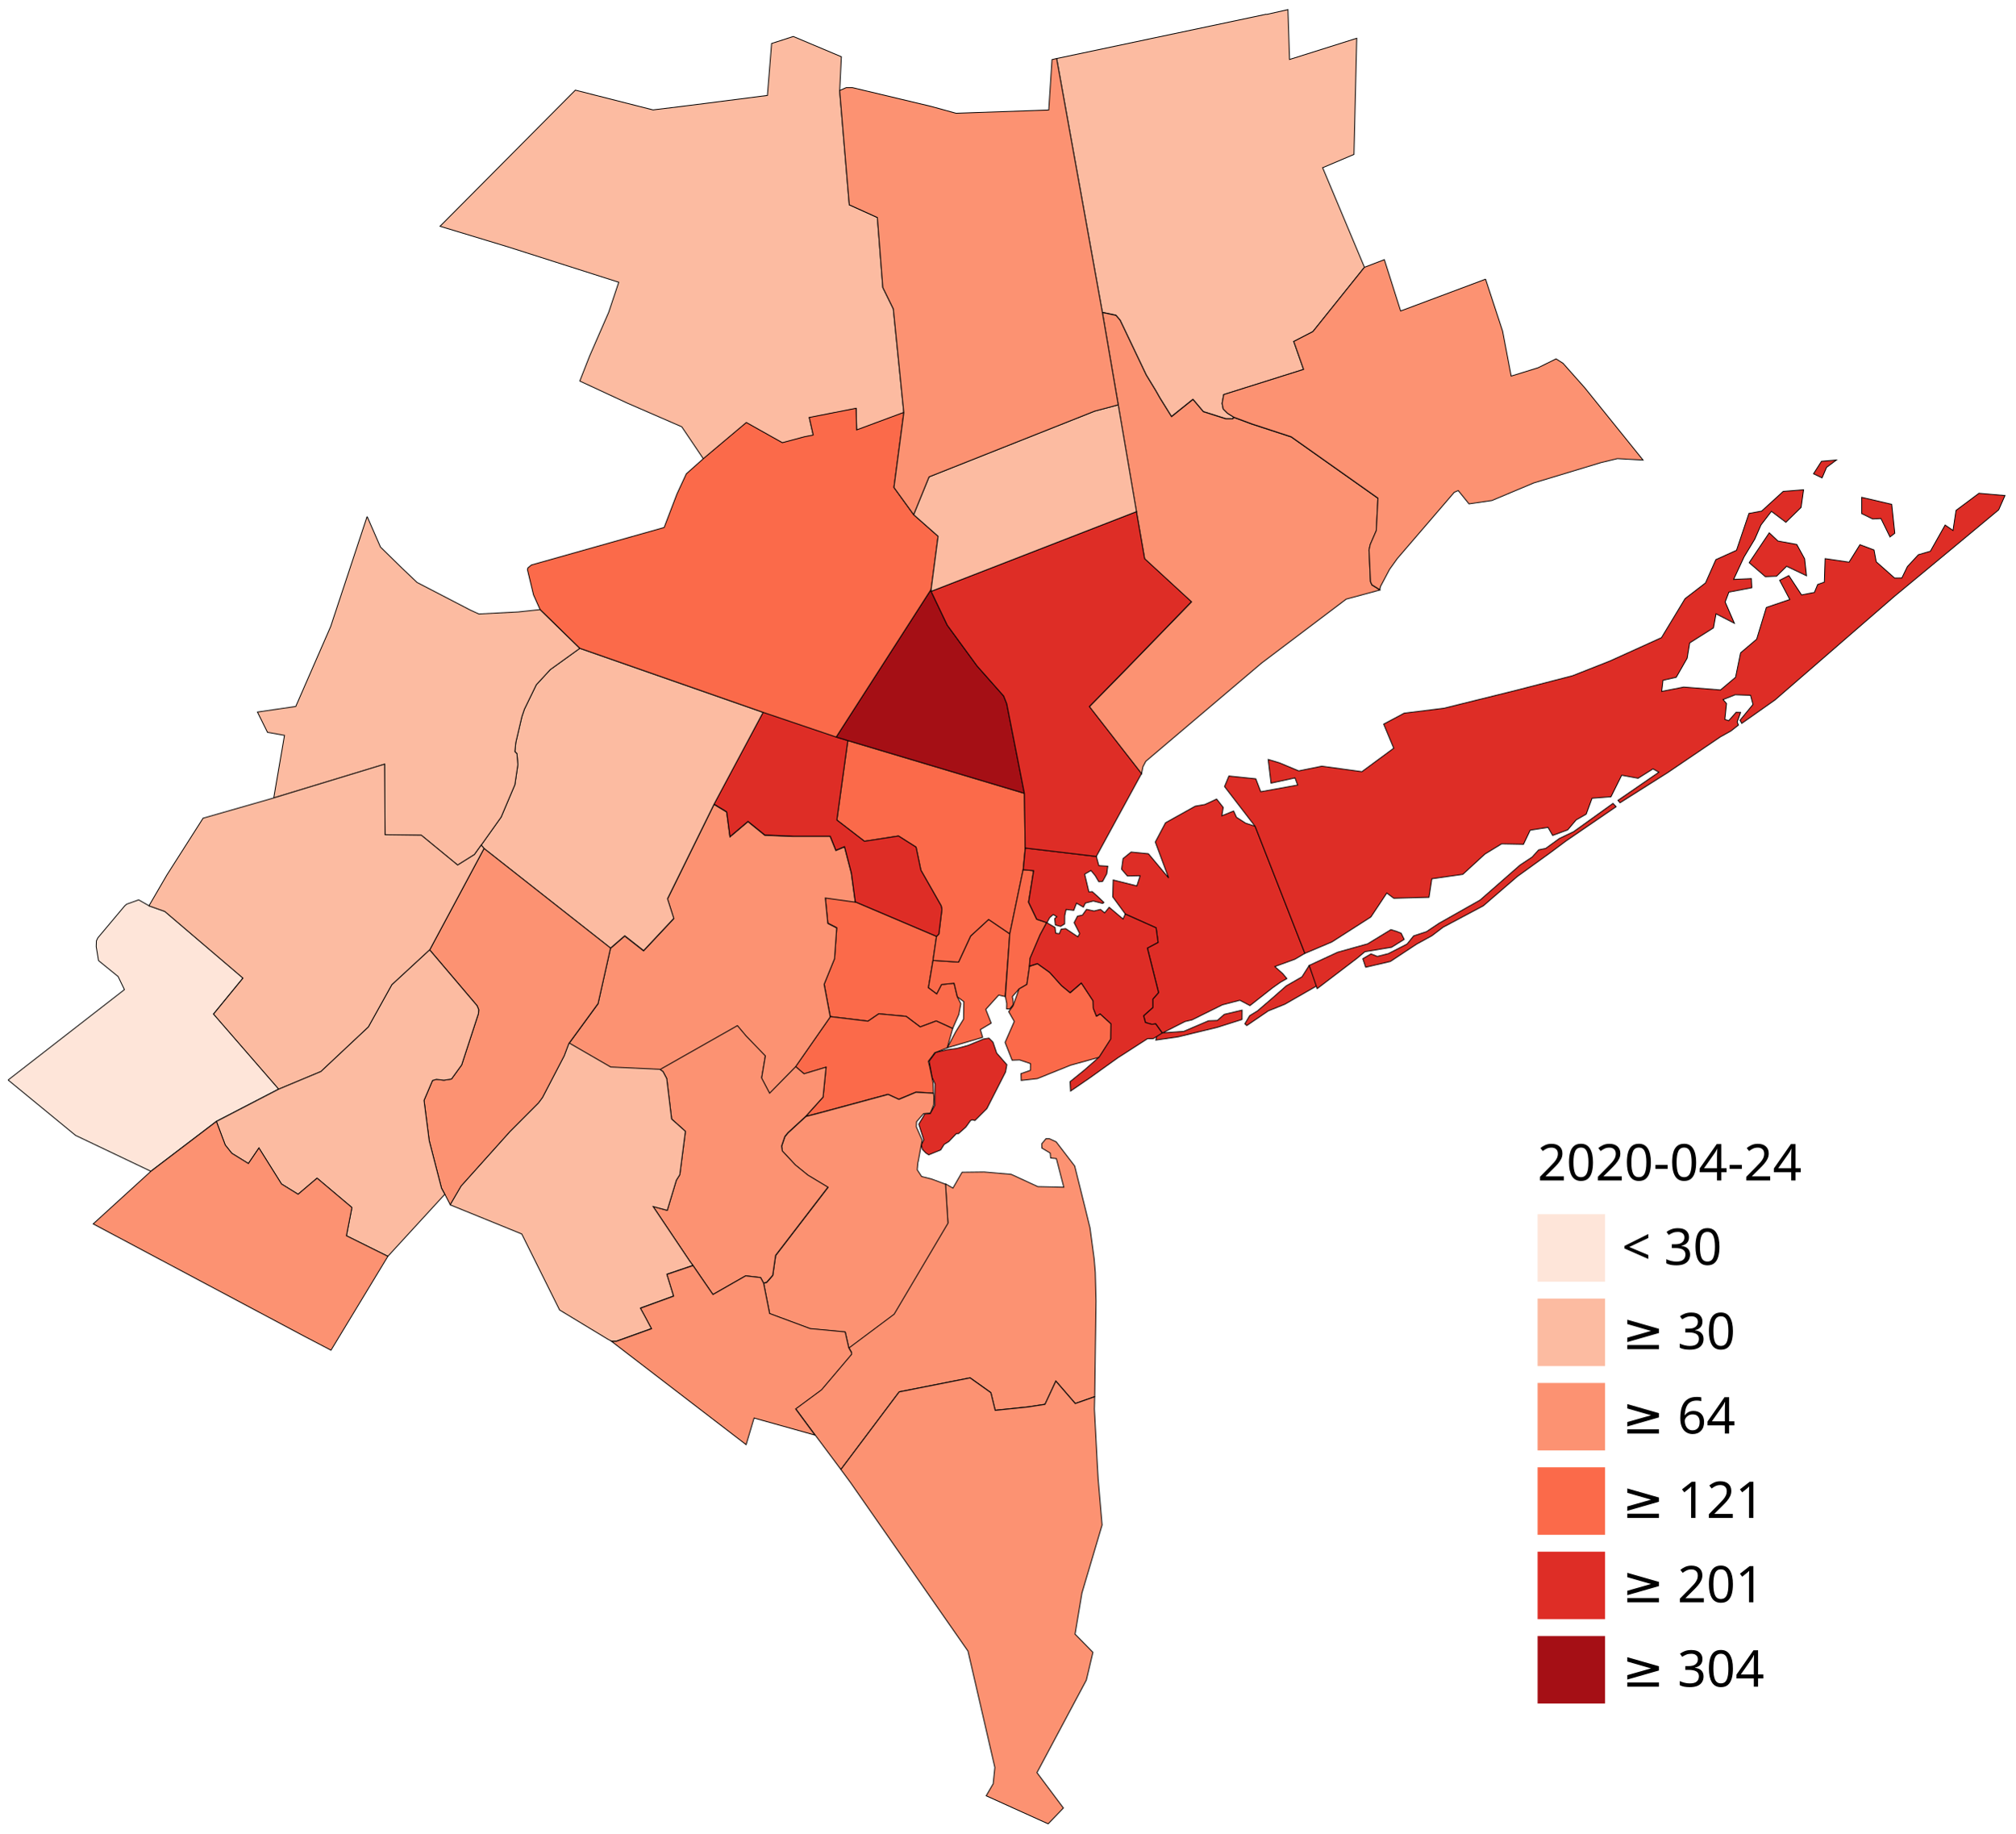
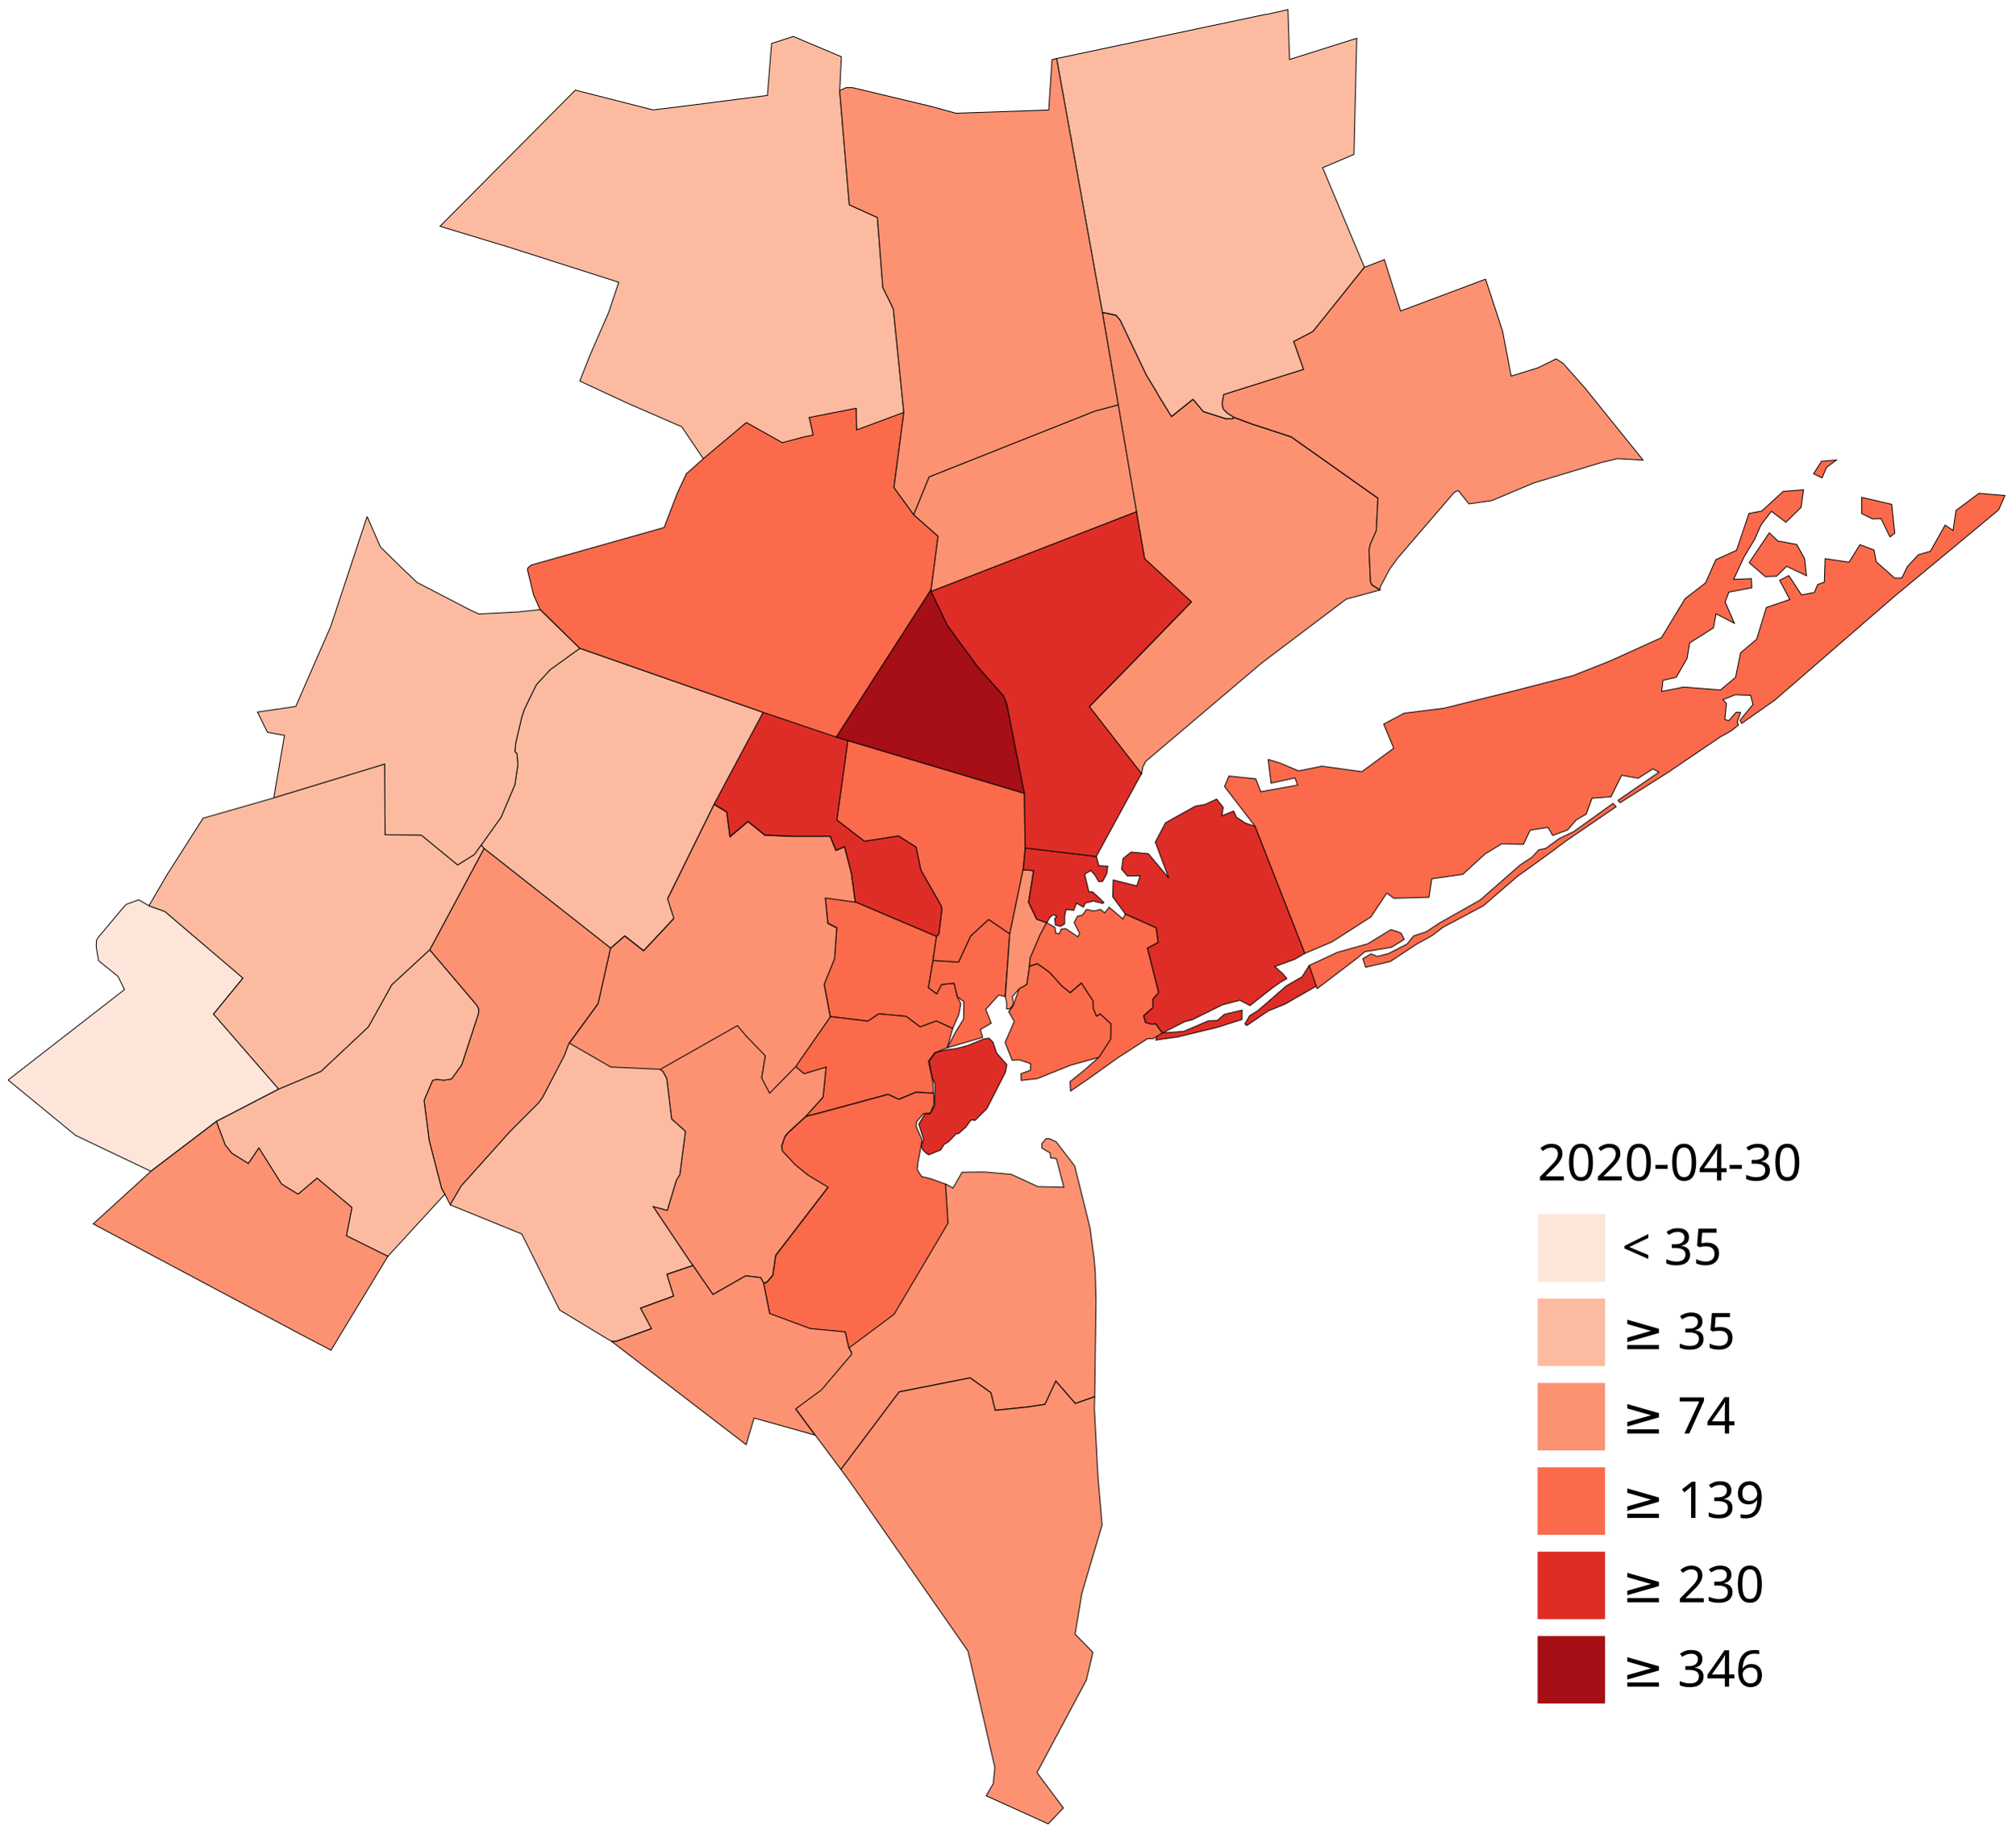
<svg xmlns="http://www.w3.org/2000/svg" id="svg4045" version="1.1" viewBox="0 0 316.019 287.485" height="1086.557" width="1194.401">
  <g transform="translate(108.116 49.338)" id="layer1">
    <g transform="matrix(4.55406 0 0 4.54983 -4052.057 -828.899)" id="g3993" stroke="#000" stroke-width="0.029">
      <path d="m 909.638,171.837 0.74,-0.168 0.055,1.719 2.314,-0.731 -0.095,4.002 -1.079,0.459 1.439,3.43 -1.776,2.218 -0.659,0.34 0.338,0.963 -2.75,0.867 -0.055,0.306 0.037,0.191 0.146,0.146 0.218,0.136 -0.032,0.05 h -0.241 l -0.775,-0.246 -0.357,-0.423 -0.739,0.594 -0.397,-0.639 -0.15,-0.264 -0.323,-0.531 -0.9,-1.89 -0.144,-0.168 -0.467,-0.1 -1.574,-8.743 7.224,-1.528" style="fill:#fcbba1" />
      <path d="m 904.534,185.29 -0.546,-3.182 0.467,0.1 0.144,0.168 0.9,1.89 0.323,0.531 0.15,0.264 0.397,0.639 0.739,-0.594 0.357,0.423 0.775,0.246 h 0.241 l 0.032,-0.05 0.626,0.233 1.351,0.442 2.988,2.115 -0.057,1.116 -0.209,0.481 -0.041,0.186 0.05,1.094 0.048,0.109 0.275,0.171 -1.159,0.314 -2.91,2.2 -3.992,3.389 -0.098,0.188 -0.05,0.247 -1.797,-2.312 1.252,-1.278 2.264,-2.334 -1.611,-1.483 -0.282,-1.623 -0.628,-3.68" style="fill:#fc9272" />
      <path d="m 917.183,180.958 0.587,1.792 0.295,1.549 0.926,-0.287 0.62,-0.307 0.241,0.154 0.747,0.843 2.008,2.492 -0.884,-0.05 -0.562,0.136 -2.314,0.7 -1.446,0.608 -0.788,0.115 -0.371,-0.459 -0.136,0.06 -1.961,2.283 -0.266,0.371 -0.314,0.594 -0.021,0.09 v 0.02 l -0.275,-0.171 -0.048,-0.109 -0.05,-1.094 0.041,-0.186 0.209,-0.481 0.057,-1.116 -2.988,-2.115 -1.351,-0.442 -0.626,-0.233 -0.218,-0.136 -0.146,-0.146 -0.037,-0.191 0.055,-0.306 2.75,-0.867 -0.338,-0.963 0.659,-0.34 1.776,-2.218 0.684,-0.262 0.56,1.769 2.927,-1.097" style="fill:#fc9272" />
      <path d="m 898.583,212.137 0.259,0.148 0.313,-0.546 0.762,-0.009 0.929,0.08 0.919,0.424 0.894,0.021 -0.255,-0.987 -0.198,-0.021 -0.014,-0.169 -0.286,-0.171 -0.007,-0.149 0.089,-0.105 0.055,-0.07 h 0.121 l 0.232,0.107 0.639,0.835 0.385,1.55 0.13,0.535 0.011,0.04 0.144,1.075 0.039,0.467 0.025,0.99 -0.045,3.287 -0.669,0.236 -0.669,-0.774 -0.374,0.802 -0.571,0.088 -1.144,0.119 -0.148,-0.609 -0.715,-0.51 -2.444,0.483 -2.008,2.676 -0.893,-1.196 -0.665,-0.901 0.891,-0.659 1.034,-1.221 v -0.06 l -0.095,-0.168 1.559,-1.166 1.854,-3.136 -0.084,-1.347" style="fill:#fc9272" />
      <path d="m 894.981,221.987 2.008,-2.676 2.444,-0.483 0.715,0.51 0.148,0.609 1.144,-0.119 0.571,-0.088 0.374,-0.802 0.669,0.774 0.669,-0.235 -0.009,0.426 0.098,1.879 0.03,0.523 0.136,1.59 -0.694,2.345 -0.237,1.418 0.615,0.626 -0.226,0.956 -1.701,3.19 0.91,1.219 -0.524,0.546 -2.134,-0.967 0.241,-0.415 0.057,-0.562 -0.925,-4.009 -4.042,-5.804 -0.337,-0.458" style="fill:#fc9272" />
      <path d="m 899.519,209.926 -0.071,0.03 -0.162,0.226 -0.253,0.225 h -0.073 l -0.259,0.272 -0.162,0.1 -0.119,0.191 -0.412,0.168 -0.095,-0.06 -0.122,-0.126 -0.035,-0.16 0.082,-0.168 -0.173,-0.542 0.211,-0.354 0.182,-0.008 0.162,-0.292 0.005,-0.735 -0.101,-0.227 -0.102,-0.556 0.225,-0.302 0.404,-0.094 0.314,-0.04 0.224,-0.058 0.177,-0.05 0.53,-0.219 0.187,-0.03 0.137,0.137 0.128,0.378 0.351,0.401 -0.046,0.25 -0.642,1.261 -0.412,0.411 -0.08,-0.02" style="fill:#de2d26" />
      <path d="m 895.478,202.42 2.797,1.189 -0.121,0.829 -0.158,0.939 0.285,0.213 0.165,-0.321 0.434,-0.045 0.112,0.469 0.122,0.237 -0.07,0.371 -0.211,0.481 -0.566,-0.259 -0.552,0.206 -0.482,-0.364 -0.945,-0.088 -0.37,0.253 -1.3,-0.157 -0.211,-1.122 0.359,-0.884 0.074,-1.059 -0.306,-0.156 -0.086,-0.878 1.032,0.144" style="fill:#fb6a4a" />
      <path d="m 894.617,206.375 1.3,0.157 0.37,-0.253 0.945,0.088 0.482,0.364 0.552,-0.206 0.566,0.259 -0.186,0.666 -0.356,0.141 -0.08,0.03 -0.039,0.06 -0.176,0.232 0.056,0.236 0.107,0.515 0.012,0.346 -0.604,-0.034 -0.589,0.246 -0.371,-0.171 -2.349,0.636 -0.483,0.125 0.595,-0.661 0.103,-1.03 -0.758,0.228 -0.293,-0.251 1.196,-1.719" style="fill:#fb6a4a" />
      <path d="m 900.799,203.522 -0.162,2.161 -0.22,-0.05 -0.445,0.492 0.187,0.474 -0.373,0.223 0.079,0.269 -1.217,0.357 0.287,-0.545 0.272,-0.441 0.01,-0.602 -0.223,-0.167 -0.112,-0.469 -0.434,0.045 -0.165,0.321 -0.285,-0.213 0.158,-0.939 0.88,0.058 0.415,-0.899 0.62,-0.571 0.729,0.496" style="fill:#fb6a4a" />
      <path d="m 895.222,196.861 6.081,1.819 0.027,1.884 -0.071,0.747 -0.46,2.211 -0.729,-0.496 -0.62,0.571 -0.415,0.899 -0.88,-0.058 0.121,-0.829 0.08,-0.08 0.105,-0.85 -0.025,-0.122 -0.699,-1.228 -0.166,-0.795 -0.605,-0.384 -1.173,0.182 -0.95,-0.732 0.378,-2.739" style="fill:#fb6a4a" />
-       <path d="m 898.171,209.011 0.016,0.129 -0.009,0.273 -0.076,0.195 -0.041,0.094 -0.112,0.006 -0.119,0.01 -0.242,0.28 -0.007,0.176 0.2,0.457 -0.135,0.737 -0.011,0.03 -0.023,0.257 0.151,0.231 0.343,0.086 0.471,0.176 h 0.005 0.005 l 0.084,1.347 -1.854,3.136 -1.559,1.166 -0.124,-0.548 -1.204,-0.114 -1.398,-0.52 -0.207,-1.046 0.105,-0.03 0.209,-0.241 0.099,-0.686 1.802,-2.349 -0.687,-0.414 -0.435,-0.353 -0.449,-0.481 -0.025,-0.168 0.112,-0.331 0.105,-0.129 0.617,-0.568 0.483,-0.125 2.349,-0.636 0.371,0.171 0.589,-0.246 0.604,0.034" style="fill:#fc9272" />
+       <path d="m 898.171,209.011 0.016,0.129 -0.009,0.273 -0.076,0.195 -0.041,0.094 -0.112,0.006 -0.119,0.01 -0.242,0.28 -0.007,0.176 0.2,0.457 -0.135,0.737 -0.011,0.03 -0.023,0.257 0.151,0.231 0.343,0.086 0.471,0.176 h 0.005 0.005 l 0.084,1.347 -1.854,3.136 -1.559,1.166 -0.124,-0.548 -1.204,-0.114 -1.398,-0.52 -0.207,-1.046 0.105,-0.03 0.209,-0.241 0.099,-0.686 1.802,-2.349 -0.687,-0.414 -0.435,-0.353 -0.449,-0.481 -0.025,-0.168 0.112,-0.331 0.105,-0.129 0.617,-0.568 0.483,-0.125 2.349,-0.636 0.371,0.171 0.589,-0.246 0.604,0.034" style="fill:#fb6a4a" />
      <path d="m 893.421,208.094 0.293,0.251 0.758,-0.228 -0.103,1.03 -0.595,0.661 -0.617,0.568 -0.105,0.129 -0.112,0.331 0.025,0.168 0.449,0.481 0.435,0.353 0.687,0.414 -1.802,2.349 -0.099,0.686 -0.209,0.241 -0.105,0.03 -0.102,-0.191 -0.515,-0.06 -1.127,0.644 -0.69,-1.004 -0.107,-0.144 -1.263,-1.884 0.487,0.132 0.313,-1.038 0.119,-0.191 0.193,-1.494 -0.475,-0.424 -0.168,-1.395 -0.128,-0.24 -0.112,-0.08 2.676,-1.519 0.299,0.356 0.664,0.688 -0.129,0.761 0.275,0.524 0.891,-0.909" style="fill:#fc9272" />
      <path d="m 890.611,199.061 0.438,0.266 0.113,0.856 0.621,-0.526 0.58,0.47 0.98,0.04 h 1.271 l 0.196,0.485 0.297,-0.125 0.236,0.911 0.135,0.993 -1.032,-0.144 0.086,0.878 0.306,0.156 -0.074,1.059 -0.359,0.884 0.211,1.122 -1.196,1.719 -0.891,0.909 -0.275,-0.524 0.129,-0.761 -0.664,-0.688 -0.299,-0.356 -2.676,1.519 -1.688,-0.078 -1.431,-0.828 0.994,-1.361 0.429,-1.911 0.491,-0.425 0.65,0.51 1.038,-1.109 -0.216,-0.676 1.599,-3.251" style="fill:#fc9272" />
      <path d="m 894.821,196.74 0.401,0.121 -0.378,2.739 0.95,0.732 1.173,-0.182 0.605,0.384 0.166,0.795 0.699,1.228 0.025,0.122 -0.105,0.85 -0.08,0.08 -2.797,-1.189 -0.135,-0.993 -0.236,-0.911 -0.297,0.125 -0.196,-0.485 h -1.271 l -0.98,-0.04 -0.58,-0.47 -0.621,0.526 -0.113,-0.856 -0.438,-0.266 1.694,-3.173 2.516,0.852" style="fill:#de2d26" />
      <path d="m 892.305,195.888 -1.694,3.173 -1.599,3.251 0.216,0.676 -1.038,1.109 -0.65,-0.51 -0.491,0.425 -4.356,-3.432 -0.096,-0.119 0.685,-0.963 0.474,-1.118 0.103,-0.692 -0.032,-0.378 -0.071,-0.07 0.032,-0.313 0.209,-0.892 0.087,-0.257 0.41,-0.843 0.481,-0.522 1.014,-0.731 6.315,2.209" style="fill:#fcbba1" />
      <path d="m 882.694,200.58 4.356,3.432 -0.429,1.911 -0.994,1.361 -0.166,0.44 -0.749,1.439 -0.137,0.185 -0.979,0.983 -1.688,1.884 -0.376,0.644 -0.187,-0.362 -0.114,-0.209 -0.424,-1.64 -0.178,-1.387 0.292,-0.686 0.136,-0.04 0.257,0.03 0.26,-0.04 0.351,-0.486 0.578,-1.771 0.009,-0.135 -0.057,-0.136 -1.631,-1.922 1.872,-3.496" style="fill:#fc9272" />
      <path d="m 885.626,207.284 1.431,0.828 1.688,0.078 0.112,0.08 0.128,0.24 0.168,1.395 0.475,0.424 -0.193,1.494 -0.119,0.191 -0.313,1.038 -0.487,-0.132 1.263,1.884 0.107,0.144 -0.896,0.304 0.231,0.75 -1.141,0.416 0.179,0.327 0.201,0.379 -1.211,0.435 h -0.168 l -0.114,-0.06 -1.671,-1.013 -1.302,-2.619 -2.466,-1.005 0.376,-0.644 1.688,-1.884 0.979,-0.983 0.137,-0.185 0.749,-1.439 0.166,-0.44" style="fill:#fcbba1" />
      <path d="m 889.887,214.95 0.69,1.004 1.127,-0.644 0.515,0.06 0.102,0.191 0.207,1.046 1.398,0.52 1.204,0.114 0.124,0.548 0.095,0.168 v 0.06 l -1.034,1.221 -0.891,0.659 0.665,0.901 -2.096,-0.588 -0.273,0.918 -4.635,-3.561 h 0.168 l 1.211,-0.435 -0.201,-0.379 -0.179,-0.327 1.141,-0.416 -0.231,-0.75 0.896,-0.304" style="fill:#fc9272" />
-       <path style="fill:#fb6a4a" d="m 901.258,201.418 -0.459,2.211 -0.151,2.163 0.046,0.233 -0.003,0.19 0.103,0.004 0.127,-0.154 -0.013,-0.17 -0.021,-0.103 0.232,-0.265 0.268,-0.154 0.092,-0.625 0.023,-0.271 0.344,-0.811 0.229,-0.422 -0.35,-0.117 -0.281,-0.588 0.174,-1.088 z" transform="translate(0 -.107)" />
+       <path style="fill:#fc9272" d="m 901.258,201.418 -0.459,2.211 -0.151,2.163 0.046,0.233 -0.003,0.19 0.103,0.004 0.127,-0.154 -0.013,-0.17 -0.021,-0.103 0.232,-0.265 0.268,-0.154 0.092,-0.625 0.023,-0.271 0.344,-0.811 0.229,-0.422 -0.35,-0.117 -0.281,-0.588 0.174,-1.088 z" transform="translate(0 -.107)" />
      <path d="m 894.94,174.458 0.332,3.938 0.967,0.438 0.188,2.412 0.362,0.738 0.361,3.577 -1.622,0.603 -0.019,-0.745 -1.613,0.316 0.137,0.606 -0.305,0.06 -0.759,0.204 -1.239,-0.696 -1.48,1.246 -0.747,-1.109 -1.865,-0.811 -1.646,-0.765 0.337,-0.859 0.658,-1.51 0.346,-1.036 -3.799,-1.214 -2.355,-0.715 4.66,-4.692 2.676,0.682 1.296,-0.16 2.642,-0.339 0.144,-1.79 0.747,-0.242 1.655,0.699 -0.057,1.166" style="fill:#fcbba1" />
      <path d="m 901.33,200.564 2.45,0.291 0.086,0.316 0.307,0.02 -0.035,0.262 -0.143,0.262 -0.13,0.012 -0.123,-0.21 -0.147,-0.178 -0.217,0.126 0.146,0.613 0.115,-0.01 0.192,0.172 0.209,0.2 -0.043,0.034 -0.322,-0.083 -0.273,0.071 -0.069,0.139 -0.236,-0.136 -0.095,0.247 -0.265,-0.029 -0.045,0.212 -0.003,0.284 -0.141,0.087 -0.179,-0.049 -0.024,-0.221 0.073,-0.065 -0.122,-0.074 -0.121,0.104 -0.097,0.177 -0.349,-0.118 -0.282,-0.588 0.175,-1.087 -0.359,-0.033 0.071,-0.747" style="fill:#de2d26" />
      <path d="m 900.91,206.009 0.209,-0.589 0.269,-0.154 0.09,-0.624 0.277,-0.089 0.423,0.303 0.405,0.453 0.297,0.245 0.387,-0.334 0.405,0.616 0.007,0.254 0.107,0.272 0.13,-0.077 0.373,0.342 -0.007,0.523 -0.4,0.625 -0.99,0.275 -1.143,0.461 -0.556,0.063 -0.007,-0.235 0.323,-0.112 0.004,-0.232 -0.375,-0.127 -0.259,0.009 -0.241,-0.613 0.316,-0.723 -0.192,-0.337 z" style="fill:#fb6a4a" />
      <path d="m 898.09,191.718 0.556,1.166 1.027,1.406 0.916,1.036 0.105,0.264 0.608,3.09 -6.081,-1.819 -0.401,-0.121 3.27,-5.092 v 0.07" style="fill:#a50f15" />
      <path style="fill:#de2d26" d="m 907.922,198.984 -0.406,0.188 -0.33,0.057 -1.023,0.572 -0.352,0.664 0.459,1.238 -0.697,-0.834 -0.596,-0.059 -0.277,0.225 -0.051,0.367 0.201,0.234 0.438,-0.01 -0.113,0.352 -0.814,-0.205 -0.016,0.582 0.434,0.592 1.061,0.475 0.068,0.502 -0.367,0.195 0.385,1.535 -0.195,0.223 0.002,0.289 -0.322,0.287 0.065,0.234 0.223,0.062 0.129,-0.018 0.223,0.312 -0.17,0.012 -0.053,0.236 0.775,-0.113 1.34,-0.326 0.854,-0.271 0.002,-0.322 -0.615,0.146 -0.236,0.209 -0.305,0.012 -0.854,0.365 -0.725,0.051 0.771,-0.391 0.24,-0.057 1.045,-0.518 0.602,-0.158 0.348,0.184 0.772,-0.608 0.273,-0.194 0.226,-0.129 -0.139,-0.167 -0.276,-0.247 0.693,-0.254 0.344,-0.203 -1.713,-4.377 -0.332,-0.109 -0.312,-0.201 -0.098,-0.217 -0.406,0.164 0.047,-0.289 z m 3.189,5.733 -0.249,0.394 -0.54,0.31 -0.477,0.42 -0.514,0.443 -0.27,0.166 -0.166,0.279 0.066,0.061 0.742,-0.506 0.568,-0.229 1.114,-0.64 z" transform="translate(0 -.107)" />
      <path d="m 897.149,185.561 -0.339,2.577 0.678,0.937 0.843,0.745 -0.24,1.828 -3.27,5.092 -2.516,-0.852 -6.315,-2.209 -1.367,-1.337 -0.225,-0.503 -0.209,-0.87 0.016,-0.06 0.121,-0.1 4.571,-1.292 0.442,-1.157 0.321,-0.692 0.587,-0.523 1.48,-1.246 1.239,0.696 0.759,-0.204 0.305,-0.06 -0.137,-0.606 1.613,-0.316 0.019,0.745 1.622,-0.603" style="fill:#fb6a4a" />
-       <path d="m 902.074,203.138 0.284,0.165 0.022,0.197 0.127,0.017 0.059,-0.155 0.156,-0.02 0.421,0.281 0.063,-0.111 -0.19,-0.375 0.115,-0.224 0.17,-0.036 0.141,-0.198 0.258,0.056 0.223,-0.055 0.143,0.119 0.156,-0.192 0.478,0.404 0.076,-0.17 1.061,0.474 0.068,0.501 -0.369,0.196 0.386,1.534 -0.197,0.223 0.002,0.289 -0.321,0.287 0.063,0.234 0.222,0.062 0.13,-0.017 0.227,0.316 -0.306,0.193 -0.199,0.002 -1.034,0.667 -0.968,0.694 -0.649,0.445 -0.016,-0.324 0.486,-0.395 0.515,-0.453 0.4,-0.625 0.007,-0.523 -0.373,-0.342 -0.13,0.077 -0.107,-0.272 -0.007,-0.254 -0.405,-0.616 -0.387,0.334 -0.297,-0.245 -0.405,-0.453 -0.423,-0.303 -0.277,0.089 0.023,-0.271 0.346,-0.811 0.227,-0.422" style="fill:#de2d26" />
-       <path style="fill:#de2d26" d="m 928.476,187.773 0.295,0.141 0.156,-0.364 0.338,-0.252 -0.513,0.044 z m -0.342,0.551 -0.701,0.056 -0.742,0.678 -0.438,0.082 -0.428,1.27 -0.711,0.322 -0.357,0.803 -0.703,0.541 -0.812,1.344 -1.775,0.805 -1.293,0.51 -1.988,0.514 -2.439,0.605 -1.367,0.17 -0.705,0.377 0.346,0.83 -1.096,0.809 -1.381,-0.189 -0.795,0.162 -0.658,-0.275 -0.393,-0.119 0.098,0.816 0.826,-0.18 0.09,0.246 -1.271,0.23 -0.17,-0.445 -0.926,-0.096 -0.15,0.363 1.053,1.371 1.713,4.379 0.928,-0.393 1.346,-0.863 0.547,-0.824 0.242,0.18 1.211,-0.033 0.098,-0.639 1.066,-0.152 0.764,-0.701 0.572,-0.35 0.754,0.014 0.232,-0.486 0.613,-0.096 0.16,0.277 0.518,-0.191 0.291,-0.344 0.346,-0.199 0.201,-0.547 0.652,-0.051 0.369,-0.742 0.564,0.104 0.514,-0.324 0.203,0.115 -1.41,0.971 0.072,0.082 1.641,-1.039 1.814,-1.232 0.365,-0.204 0.257,-0.202 -0.043,-0.108 0.117,-0.326 -0.153,-0.006 -0.256,0.288 -0.133,-0.043 0.058,-0.547 -0.121,-0.137 0.42,-0.166 0.528,0.019 0.084,0.315 -0.446,0.544 0.06,0.108 1.149,-0.811 4.107,-3.566 1.828,-1.516 1.762,-1.467 0.217,-0.492 -0.896,-0.078 -0.789,0.59 -0.105,0.691 -0.271,-0.186 -0.508,0.902 -0.414,0.121 -0.377,0.408 -0.191,0.393 -0.25,0.002 -0.631,-0.559 -0.078,-0.408 -0.484,-0.182 -0.375,0.602 -0.824,-0.121 -0.027,0.809 -0.229,0.082 -0.113,0.273 -0.443,0.086 -0.438,-0.666 -0.316,0.162 0.35,0.662 -0.807,0.273 -0.334,1.094 -0.553,0.471 -0.174,0.842 -0.518,0.438 -1.268,-0.1 -0.758,0.15 0.045,-0.383 0.457,-0.105 0.375,-0.656 0.088,-0.529 0.818,-0.518 0.088,-0.484 0.633,0.326 -0.318,-0.732 0.129,-0.342 0.789,-0.152 -0.016,-0.312 -0.611,0.027 0.361,-0.777 0.369,-0.613 0.213,-0.488 0.359,-0.469 0.498,0.377 0.523,-0.512 z m 2.002,0.261 v 0.561 l 0.377,0.184 0.285,-0.014 0.311,0.633 0.166,-0.127 -0.107,-0.996 z m -3.184,1.223 -0.691,1.029 0.557,0.482 0.385,-0.016 0.348,-0.342 0.684,0.326 -0.065,-0.584 -0.271,-0.494 -0.648,-0.119 z m -5.381,9.326 -1.357,0.975 -0.486,0.232 -0.475,0.344 -0.24,0.049 -0.225,0.248 -0.418,0.277 -1.371,1.203 -1.422,0.805 -0.428,0.287 -0.443,0.146 -0.225,0.281 -0.645,0.33 -0.379,0.096 -0.219,-0.086 -0.281,0.166 0.098,0.293 0.85,-0.199 0.902,-0.596 0.529,-0.291 0.385,-0.293 1.387,-0.74 1.17,-1.01 1.131,-0.816 0.541,-0.404 1.729,-1.184 z m -7.646,4.35 -0.803,0.49 -1.033,0.289 -0.979,0.455 0.275,0.799 1.371,-1.045 0.273,-0.227 0.918,-0.154 0.434,-0.271 -0.105,-0.213 -0.143,-0.057 z" transform="translate(0 -.107)" />
+       <path d="m 902.074,203.138 0.284,0.165 0.022,0.197 0.127,0.017 0.059,-0.155 0.156,-0.02 0.421,0.281 0.063,-0.111 -0.19,-0.375 0.115,-0.224 0.17,-0.036 0.141,-0.198 0.258,0.056 0.223,-0.055 0.143,0.119 0.156,-0.192 0.478,0.404 0.076,-0.17 1.061,0.474 0.068,0.501 -0.369,0.196 0.386,1.534 -0.197,0.223 0.002,0.289 -0.321,0.287 0.063,0.234 0.222,0.062 0.13,-0.017 0.227,0.316 -0.306,0.193 -0.199,0.002 -1.034,0.667 -0.968,0.694 -0.649,0.445 -0.016,-0.324 0.486,-0.395 0.515,-0.453 0.4,-0.625 0.007,-0.523 -0.373,-0.342 -0.13,0.077 -0.107,-0.272 -0.007,-0.254 -0.405,-0.616 -0.387,0.334 -0.297,-0.245 -0.405,-0.453 -0.423,-0.303 -0.277,0.089 0.023,-0.271 0.346,-0.811 0.227,-0.422" style="fill:#fb6a4a" />
+       <path style="fill:#fb6a4a" d="m 928.476,187.773 0.295,0.141 0.156,-0.364 0.338,-0.252 -0.513,0.044 z m -0.342,0.551 -0.701,0.056 -0.742,0.678 -0.438,0.082 -0.428,1.27 -0.711,0.322 -0.357,0.803 -0.703,0.541 -0.812,1.344 -1.775,0.805 -1.293,0.51 -1.988,0.514 -2.439,0.605 -1.367,0.17 -0.705,0.377 0.346,0.83 -1.096,0.809 -1.381,-0.189 -0.795,0.162 -0.658,-0.275 -0.393,-0.119 0.098,0.816 0.826,-0.18 0.09,0.246 -1.271,0.23 -0.17,-0.445 -0.926,-0.096 -0.15,0.363 1.053,1.371 1.713,4.379 0.928,-0.393 1.346,-0.863 0.547,-0.824 0.242,0.18 1.211,-0.033 0.098,-0.639 1.066,-0.152 0.764,-0.701 0.572,-0.35 0.754,0.014 0.232,-0.486 0.613,-0.096 0.16,0.277 0.518,-0.191 0.291,-0.344 0.346,-0.199 0.201,-0.547 0.652,-0.051 0.369,-0.742 0.564,0.104 0.514,-0.324 0.203,0.115 -1.41,0.971 0.072,0.082 1.641,-1.039 1.814,-1.232 0.365,-0.204 0.257,-0.202 -0.043,-0.108 0.117,-0.326 -0.153,-0.006 -0.256,0.288 -0.133,-0.043 0.058,-0.547 -0.121,-0.137 0.42,-0.166 0.528,0.019 0.084,0.315 -0.446,0.544 0.06,0.108 1.149,-0.811 4.107,-3.566 1.828,-1.516 1.762,-1.467 0.217,-0.492 -0.896,-0.078 -0.789,0.59 -0.105,0.691 -0.271,-0.186 -0.508,0.902 -0.414,0.121 -0.377,0.408 -0.191,0.393 -0.25,0.002 -0.631,-0.559 -0.078,-0.408 -0.484,-0.182 -0.375,0.602 -0.824,-0.121 -0.027,0.809 -0.229,0.082 -0.113,0.273 -0.443,0.086 -0.438,-0.666 -0.316,0.162 0.35,0.662 -0.807,0.273 -0.334,1.094 -0.553,0.471 -0.174,0.842 -0.518,0.438 -1.268,-0.1 -0.758,0.15 0.045,-0.383 0.457,-0.105 0.375,-0.656 0.088,-0.529 0.818,-0.518 0.088,-0.484 0.633,0.326 -0.318,-0.732 0.129,-0.342 0.789,-0.152 -0.016,-0.312 -0.611,0.027 0.361,-0.777 0.369,-0.613 0.213,-0.488 0.359,-0.469 0.498,0.377 0.523,-0.512 z m 2.002,0.261 v 0.561 l 0.377,0.184 0.285,-0.014 0.311,0.633 0.166,-0.127 -0.107,-0.996 z m -3.184,1.223 -0.691,1.029 0.557,0.482 0.385,-0.016 0.348,-0.342 0.684,0.326 -0.065,-0.584 -0.271,-0.494 -0.648,-0.119 z m -5.381,9.326 -1.357,0.975 -0.486,0.232 -0.475,0.344 -0.24,0.049 -0.225,0.248 -0.418,0.277 -1.371,1.203 -1.422,0.805 -0.428,0.287 -0.443,0.146 -0.225,0.281 -0.645,0.33 -0.379,0.096 -0.219,-0.086 -0.281,0.166 0.098,0.293 0.85,-0.199 0.902,-0.596 0.529,-0.291 0.385,-0.293 1.387,-0.74 1.17,-1.01 1.131,-0.816 0.541,-0.404 1.729,-1.184 z m -7.646,4.35 -0.803,0.49 -1.033,0.289 -0.979,0.455 0.275,0.799 1.371,-1.045 0.273,-0.227 0.918,-0.154 0.434,-0.271 -0.105,-0.213 -0.143,-0.057 z" transform="translate(0 -.107)" />
      <path d="m 898.09,191.718 7.071,-2.748 0.282,1.623 1.611,1.483 -2.264,2.334 -1.252,1.278 1.797,2.312 -1.556,2.855 -2.45,-0.291 -0.027,-1.884 -0.608,-3.09 -0.105,-0.264 -0.916,-1.036 -1.027,-1.406 -0.556,-1.166" style="fill:#de2d26" />
-       <path d="m 904.534,185.29 0.628,3.68 -7.071,2.748 v -0.07 l 0.24,-1.828 -0.843,-0.745 0.531,-1.303 5.705,-2.266 0.809,-0.216" style="fill:#fcbba1" />
+       <path d="m 904.534,185.29 0.628,3.68 -7.071,2.748 v -0.07 l 0.24,-1.828 -0.843,-0.745 0.531,-1.303 5.705,-2.266 0.809,-0.216" style="fill:#fc9272" />
      <path d="m 902.414,173.365 1.574,8.743 0.546,3.182 -0.809,0.216 -5.705,2.266 -0.531,1.303 -0.678,-0.937 0.339,-2.577 -0.361,-3.577 -0.362,-0.738 -0.188,-2.412 -0.967,-0.438 -0.332,-3.938 0.226,-0.1 h 0.216 l 2.721,0.65 0.847,0.234 3.191,-0.113 0.112,-1.736 0.16,-0.04" style="fill:#fc9272" />
      <path d="m 866.304,208.562 4.008,-3.118 -0.218,-0.451 -0.674,-0.548 -0.08,-0.483 0.007,-0.199 0.05,-0.104 0.925,-1.102 0.07,-0.06 0.41,-0.146 0.353,0.201 0.547,0.193 2.692,2.298 -1.014,1.239 2.245,2.587 -2.147,1.114 -2.259,1.721 -2.588,-1.234 -2.327,-1.913" style="fill:#fee5d9" />
      <path d="m 878.668,189.138 0.46,1.053 0.738,0.723 0.522,0.497 1.831,0.95 0.298,0.137 1.351,-0.07 0.754,-0.08 1.367,1.337 -1.014,0.731 -0.481,0.522 -0.41,0.843 -0.087,0.257 -0.209,0.892 -0.032,0.313 0.071,0.07 0.032,0.378 -0.103,0.692 -0.474,1.118 -0.685,0.963 -0.234,0.328 -0.578,0.362 -1.25,-1.028 -1.25,-0.017 -0.016,-2.432 -3.817,1.163 0.371,-2.159 -0.585,-0.104 -0.347,-0.699 1.32,-0.193 1.201,-2.752 1.255,-3.792" style="fill:#fcbba1" />
      <path d="m 875.453,198.837 3.817,-1.163 0.016,2.432 1.25,0.017 1.25,1.028 0.578,-0.362 0.234,-0.328 0.096,0.119 -1.872,3.496 -1.299,1.2 -0.81,1.457 -1.634,1.534 -1.454,0.608 -2.245,-2.587 1.014,-1.239 -2.692,-2.298 -0.547,-0.193 0.619,-1.066 1.246,-1.956 2.434,-0.698" style="fill:#fcbba1" />
      <path d="m 880.822,204.076 1.631,1.922 0.057,0.136 -0.009,0.135 -0.578,1.771 -0.351,0.486 -0.26,0.04 -0.257,-0.03 -0.136,0.04 -0.292,0.686 0.178,1.387 0.424,1.64 0.114,0.209 -1.961,2.139 -1.428,-0.709 0.19,-0.972 -1.2,-1.013 -0.653,0.555 -0.571,-0.353 -0.778,-1.241 -0.363,0.535 -0.571,-0.353 -0.226,-0.285 -0.305,-0.812 2.147,-1.114 1.454,-0.608 1.634,-1.534 0.81,-1.457 1.299,-1.2" style="fill:#fcbba1" />
      <path d="m 873.478,209.988 0.305,0.812 0.226,0.285 0.571,0.353 0.363,-0.535 0.778,1.241 0.571,0.353 0.653,-0.555 1.2,1.013 -0.19,0.972 1.428,0.709 -1.959,3.236 -0.916,-0.479 -7.272,-3.874 1.984,-1.81 2.259,-1.721" style="fill:#fc9272" />
    </g>
    <g id="g1003" transform="matrix(.26458 0 0 .26458 127.715 -62.671)">
      <path d="m 20,820 h 40 v 40 H 20 Z" fill="#fcbba1" />
      <path d="m 20,870 h 40 v 40 H 20 Z" fill="#fc9272" />
      <path d="m 20,920 h 40 v 40 H 20 Z" fill="#fb6a4a" />
      <path d="m 20,970 h 40 v 40 H 20 Z" fill="#de2d26" />
      <path d="m 20,770 h 40 v 40 H 20 Z" fill="#fee5d9" />
      <path d="m 20,1020 h 40 v 40 H 20 Z" fill="#a50f15" />
      <g font-size="30" font-family="Verdana">
        <text x="70" y="1050">
-           <tspan id="tspan905" x="70" y="1050">≥ 304</tspan>
+           <tspan id="tspan905" x="70" y="1050">≥ 346</tspan>
        </text>
        <text y="1000" x="70">
-           <tspan y="1000" x="70" id="tspan919">≥ 201</tspan>
+           <tspan y="1000" x="70" id="tspan919">≥ 230</tspan>
        </text>
        <text x="70" y="950">
-           <tspan id="tspan923" x="70" y="950">≥ 121</tspan>
+           <tspan id="tspan923" x="70" y="950">≥ 139</tspan>
        </text>
        <text y="900" x="70">
-           <tspan y="900" x="70" id="tspan927">≥ 64</tspan>
+           <tspan y="900" x="70" id="tspan927">≥ 74</tspan>
        </text>
        <text x="70" y="850">
-           <tspan id="tspan931" x="70" y="850">≥ 30</tspan>
+           <tspan id="tspan931" x="70" y="850">≥ 35</tspan>
        </text>
        <text y="800" x="70">
-           <tspan y="800" x="70" id="tspan935">&lt; 30</tspan>
+           <tspan y="800" x="70" id="tspan935">&lt; 35</tspan>
        </text>
        <text x="20" y="750">
-           <tspan id="tspan939" x="20" y="750">2020-04-24</tspan>
+           <tspan id="tspan939" x="20" y="750">2020-04-30</tspan>
        </text>
      </g>
    </g>
  </g>
</svg>
